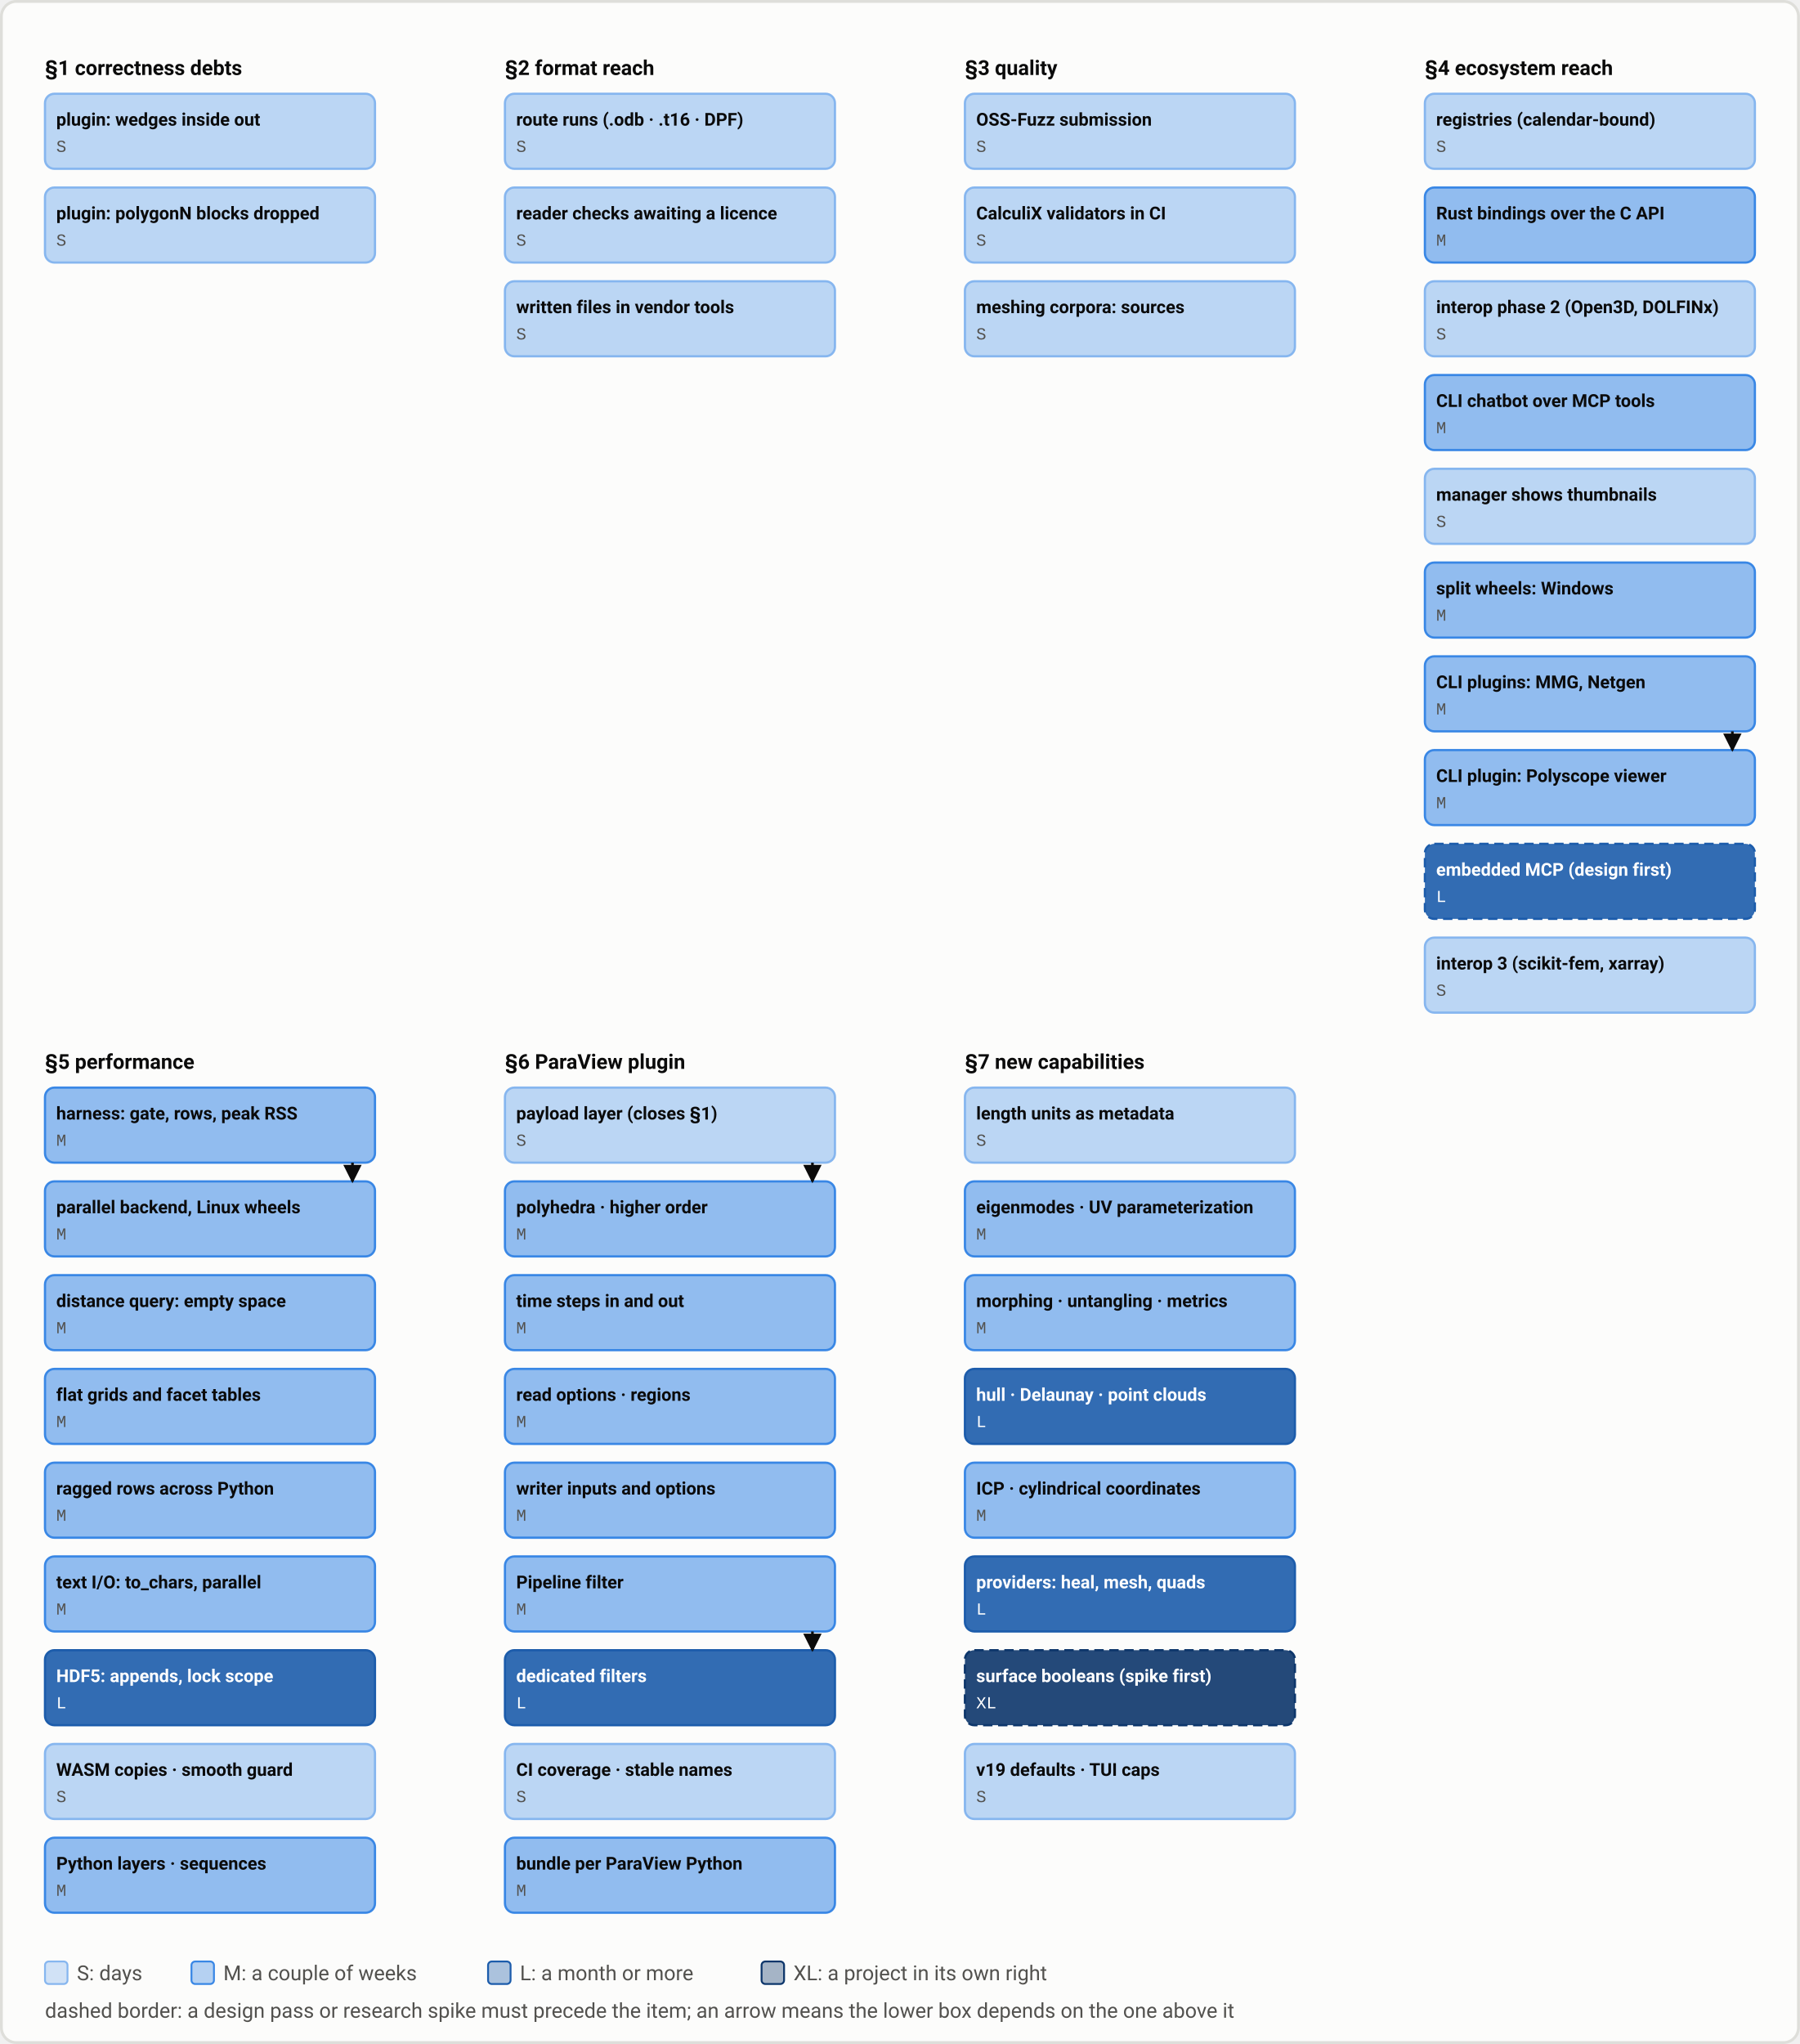
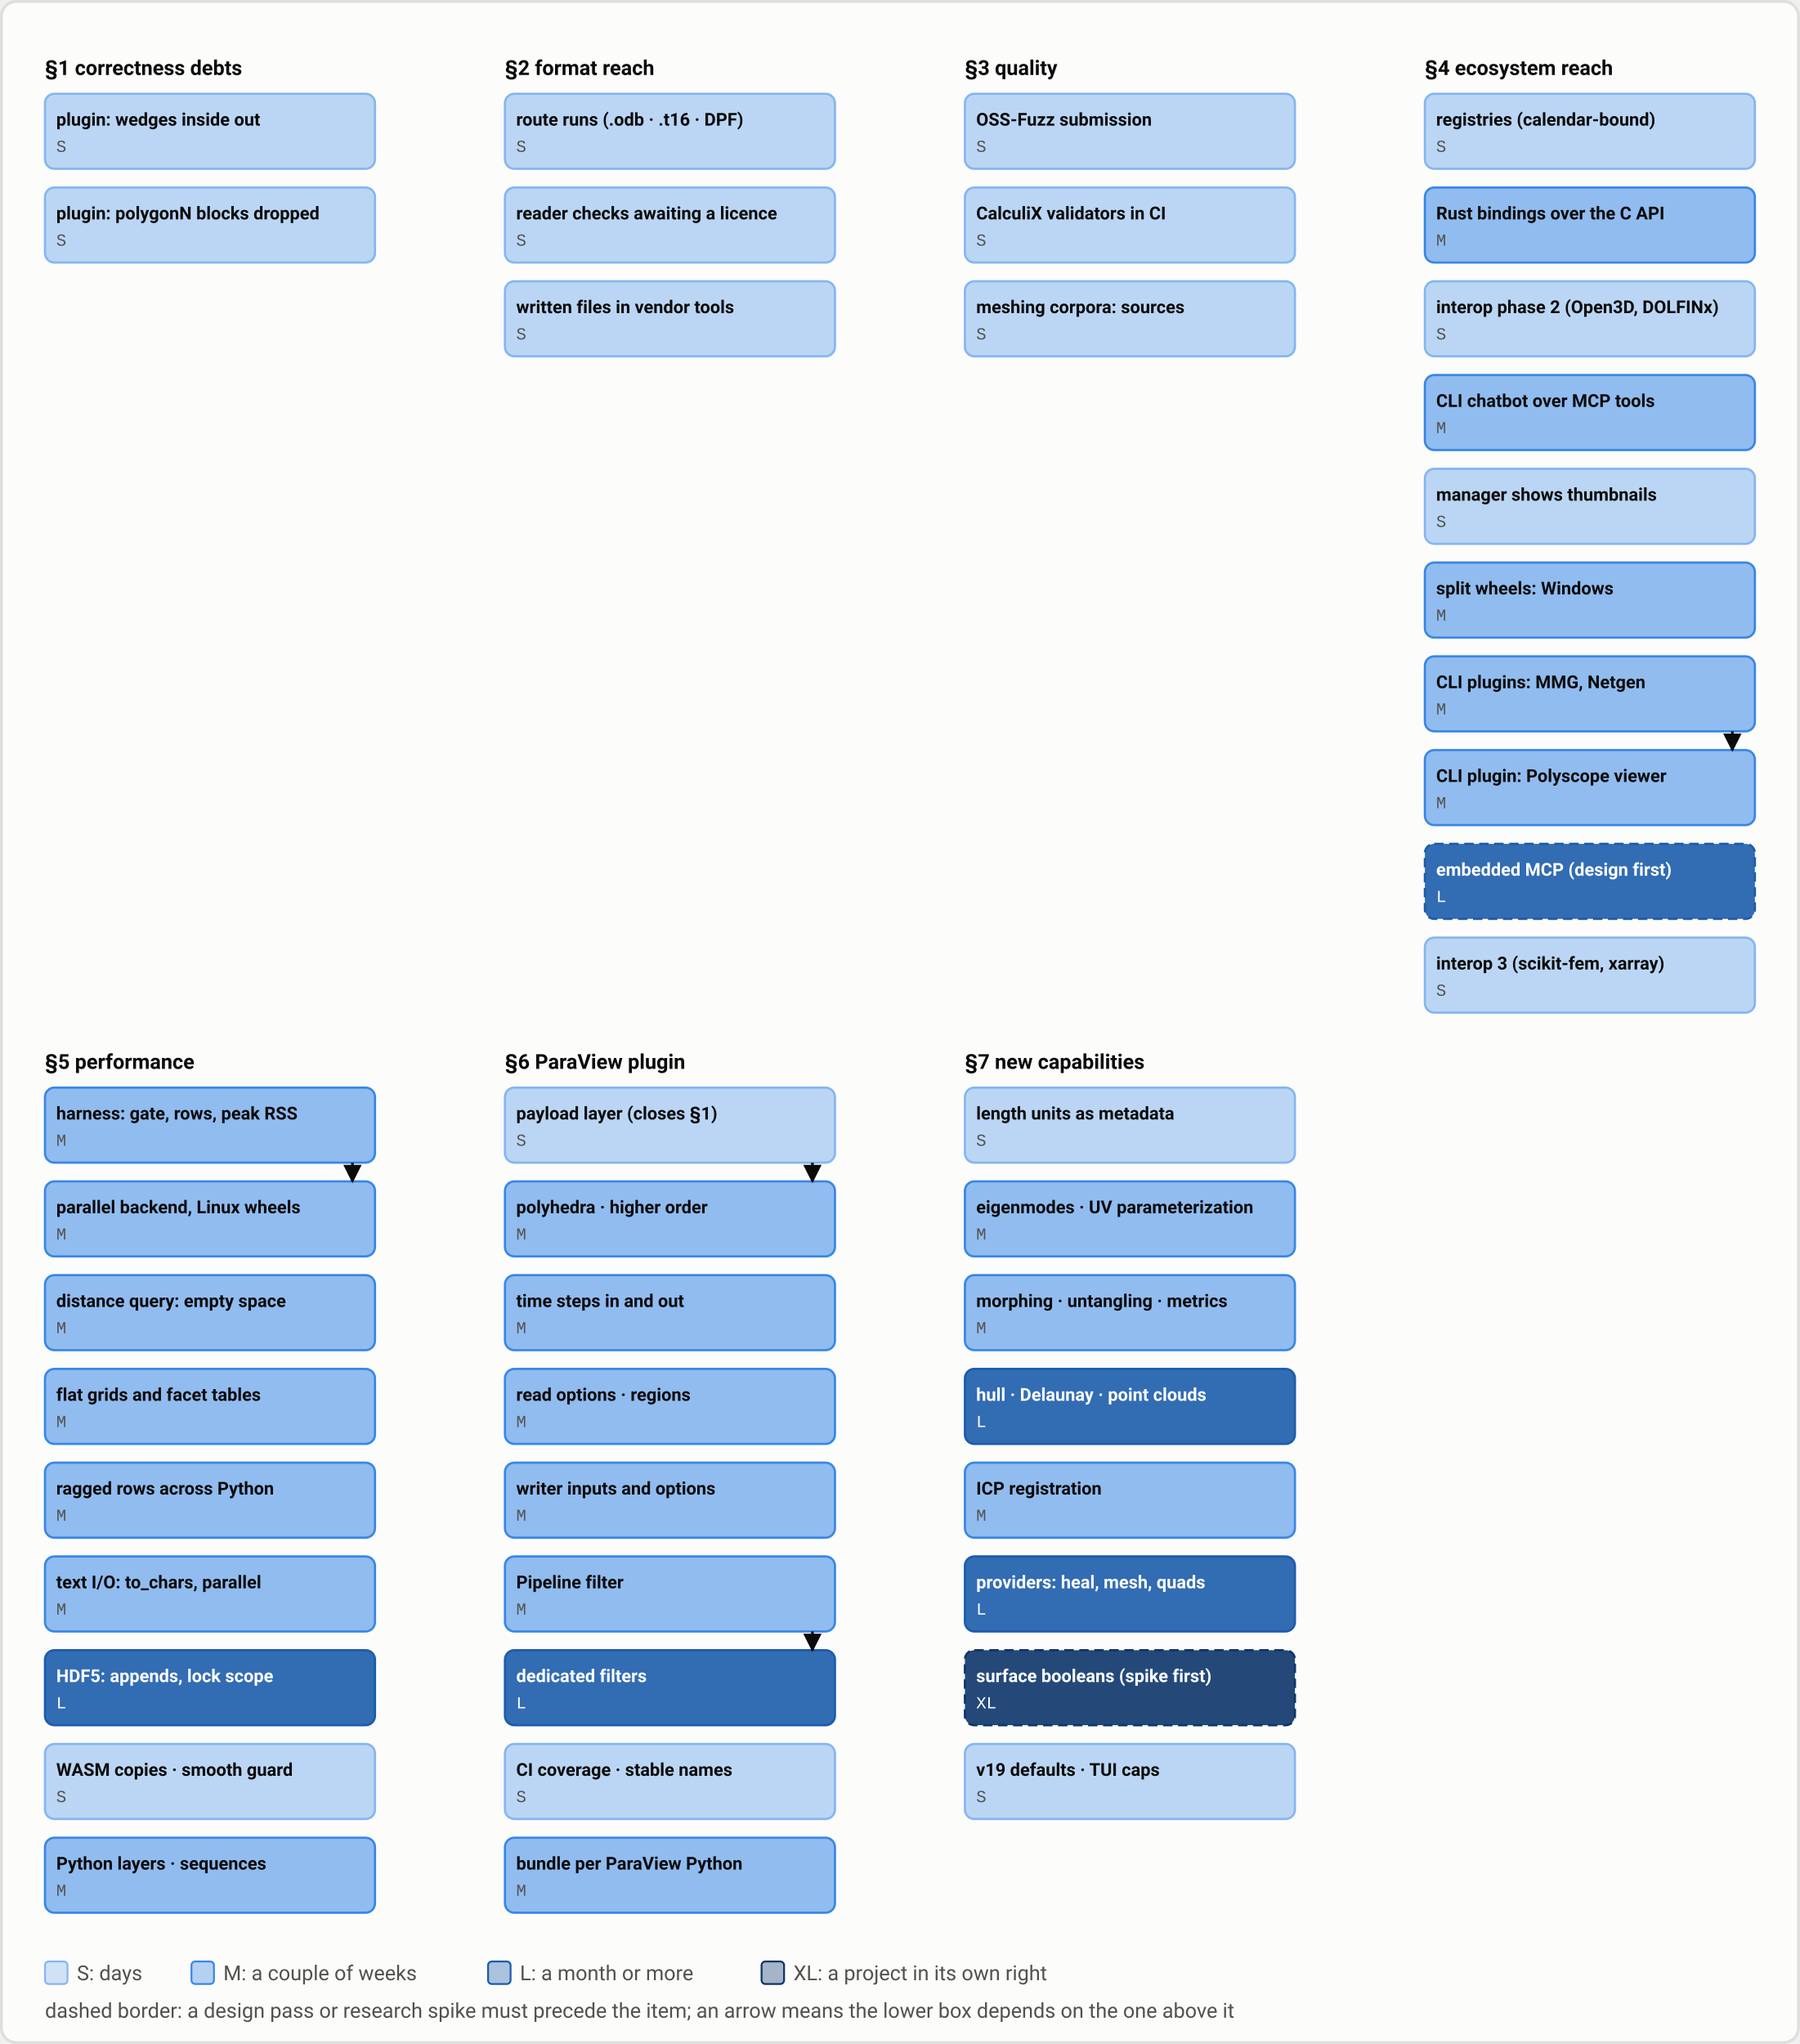
<svg xmlns="http://www.w3.org/2000/svg" viewBox="0 0 960 1090" width="960" height="1090" font-family="system-ui, -apple-system, 'Segoe UI', Roboto, sans-serif" role="img" aria-label="The roadmap at a glance: open items by section, in recommended order, shaded by effort">
  <defs>
    <marker id="arrow-0b0b0b" viewBox="0 0 10 10" refX="9" refY="5" markerWidth="7" markerHeight="7" orient="auto-start-reverse">
      <path d="M 0 0 L 10 5 L 0 10 z" fill="#0b0b0b" />
    </marker>
  </defs>
  <rect x="0.75" y="0.75" width="958.5" height="1088.5" rx="8" fill="#fcfcfb" stroke="#dededa" stroke-width="1.5" />
  <text x="24" y="40" font-family="system-ui, -apple-system, 'Segoe UI', Roboto, sans-serif" font-size="11" font-weight="700" fill="#0b0b0b">§1 correctness debts</text>
  <rect x="24" y="50" width="176" height="40" rx="5" fill="#86b6ef" fill-opacity="0.55" stroke="#86b6ef" stroke-width="1.2" />
  <text x="30" y="67" font-family="system-ui, -apple-system, 'Segoe UI', Roboto, sans-serif" font-size="9.5" font-weight="600" fill="#0b0b0b">plugin: wedges inside out</text>
  <text x="30" y="81" font-family="ui-monospace, SFMono-Regular, Menlo, Consolas, 'Liberation Mono', monospace" font-size="9" fill="#52514e">S</text>
  <rect x="24" y="100" width="176" height="40" rx="5" fill="#86b6ef" fill-opacity="0.55" stroke="#86b6ef" stroke-width="1.2" />
  <text x="30" y="117" font-family="system-ui, -apple-system, 'Segoe UI', Roboto, sans-serif" font-size="9.5" font-weight="600" fill="#0b0b0b">plugin: polygonN blocks dropped</text>
  <text x="30" y="131" font-family="ui-monospace, SFMono-Regular, Menlo, Consolas, 'Liberation Mono', monospace" font-size="9" fill="#52514e">S</text>
  <text x="269.33" y="40" font-family="system-ui, -apple-system, 'Segoe UI', Roboto, sans-serif" font-size="11" font-weight="700" fill="#0b0b0b">§2 format reach</text>
  <rect x="269.33" y="50" width="176" height="40" rx="5" fill="#86b6ef" fill-opacity="0.55" stroke="#86b6ef" stroke-width="1.2" />
  <text x="275.33" y="67" font-family="system-ui, -apple-system, 'Segoe UI', Roboto, sans-serif" font-size="9.5" font-weight="600" fill="#0b0b0b">route runs (.odb · .t16 · DPF)</text>
  <text x="275.33" y="81" font-family="ui-monospace, SFMono-Regular, Menlo, Consolas, 'Liberation Mono', monospace" font-size="9" fill="#52514e">S</text>
  <rect x="269.33" y="100" width="176" height="40" rx="5" fill="#86b6ef" fill-opacity="0.55" stroke="#86b6ef" stroke-width="1.2" />
  <text x="275.33" y="117" font-family="system-ui, -apple-system, 'Segoe UI', Roboto, sans-serif" font-size="9.5" font-weight="600" fill="#0b0b0b">reader checks awaiting a licence</text>
  <text x="275.33" y="131" font-family="ui-monospace, SFMono-Regular, Menlo, Consolas, 'Liberation Mono', monospace" font-size="9" fill="#52514e">S</text>
  <rect x="269.33" y="150" width="176" height="40" rx="5" fill="#86b6ef" fill-opacity="0.55" stroke="#86b6ef" stroke-width="1.2" />
  <text x="275.33" y="167" font-family="system-ui, -apple-system, 'Segoe UI', Roboto, sans-serif" font-size="9.5" font-weight="600" fill="#0b0b0b">written files in vendor tools</text>
  <text x="275.33" y="181" font-family="ui-monospace, SFMono-Regular, Menlo, Consolas, 'Liberation Mono', monospace" font-size="9" fill="#52514e">S</text>
  <text x="514.67" y="40" font-family="system-ui, -apple-system, 'Segoe UI', Roboto, sans-serif" font-size="11" font-weight="700" fill="#0b0b0b">§3 quality</text>
  <rect x="514.67" y="50" width="176" height="40" rx="5" fill="#86b6ef" fill-opacity="0.55" stroke="#86b6ef" stroke-width="1.2" />
  <text x="520.67" y="67" font-family="system-ui, -apple-system, 'Segoe UI', Roboto, sans-serif" font-size="9.5" font-weight="600" fill="#0b0b0b">OSS-Fuzz submission</text>
  <text x="520.67" y="81" font-family="ui-monospace, SFMono-Regular, Menlo, Consolas, 'Liberation Mono', monospace" font-size="9" fill="#52514e">S</text>
  <rect x="514.67" y="100" width="176" height="40" rx="5" fill="#86b6ef" fill-opacity="0.55" stroke="#86b6ef" stroke-width="1.2" />
  <text x="520.67" y="117" font-family="system-ui, -apple-system, 'Segoe UI', Roboto, sans-serif" font-size="9.5" font-weight="600" fill="#0b0b0b">CalculiX validators in CI</text>
  <text x="520.67" y="131" font-family="ui-monospace, SFMono-Regular, Menlo, Consolas, 'Liberation Mono', monospace" font-size="9" fill="#52514e">S</text>
  <rect x="514.67" y="150" width="176" height="40" rx="5" fill="#86b6ef" fill-opacity="0.55" stroke="#86b6ef" stroke-width="1.2" />
  <text x="520.67" y="167" font-family="system-ui, -apple-system, 'Segoe UI', Roboto, sans-serif" font-size="9.5" font-weight="600" fill="#0b0b0b">meshing corpora: sources</text>
  <text x="520.67" y="181" font-family="ui-monospace, SFMono-Regular, Menlo, Consolas, 'Liberation Mono', monospace" font-size="9" fill="#52514e">S</text>
  <text x="760" y="40" font-family="system-ui, -apple-system, 'Segoe UI', Roboto, sans-serif" font-size="11" font-weight="700" fill="#0b0b0b">§4 ecosystem reach</text>
  <rect x="760" y="50" width="176" height="40" rx="5" fill="#86b6ef" fill-opacity="0.55" stroke="#86b6ef" stroke-width="1.2" />
  <text x="766" y="67" font-family="system-ui, -apple-system, 'Segoe UI', Roboto, sans-serif" font-size="9.5" font-weight="600" fill="#0b0b0b">registries (calendar-bound)</text>
  <text x="766" y="81" font-family="ui-monospace, SFMono-Regular, Menlo, Consolas, 'Liberation Mono', monospace" font-size="9" fill="#52514e">S</text>
  <rect x="760" y="100" width="176" height="40" rx="5" fill="#3987e5" fill-opacity="0.55" stroke="#3987e5" stroke-width="1.2" />
  <text x="766" y="117" font-family="system-ui, -apple-system, 'Segoe UI', Roboto, sans-serif" font-size="9.5" font-weight="600" fill="#0b0b0b">Rust bindings over the C API</text>
  <text x="766" y="131" font-family="ui-monospace, SFMono-Regular, Menlo, Consolas, 'Liberation Mono', monospace" font-size="9" fill="#52514e">M</text>
  <rect x="760" y="150" width="176" height="40" rx="5" fill="#86b6ef" fill-opacity="0.55" stroke="#86b6ef" stroke-width="1.2" />
  <text x="766" y="167" font-family="system-ui, -apple-system, 'Segoe UI', Roboto, sans-serif" font-size="9.5" font-weight="600" fill="#0b0b0b">interop phase 2 (Open3D, DOLFINx)</text>
  <text x="766" y="181" font-family="ui-monospace, SFMono-Regular, Menlo, Consolas, 'Liberation Mono', monospace" font-size="9" fill="#52514e">S</text>
  <rect x="760" y="200" width="176" height="40" rx="5" fill="#3987e5" fill-opacity="0.55" stroke="#3987e5" stroke-width="1.2" />
  <text x="766" y="217" font-family="system-ui, -apple-system, 'Segoe UI', Roboto, sans-serif" font-size="9.5" font-weight="600" fill="#0b0b0b">CLI chatbot over MCP tools</text>
  <text x="766" y="231" font-family="ui-monospace, SFMono-Regular, Menlo, Consolas, 'Liberation Mono', monospace" font-size="9" fill="#52514e">M</text>
  <rect x="760" y="250" width="176" height="40" rx="5" fill="#86b6ef" fill-opacity="0.55" stroke="#86b6ef" stroke-width="1.2" />
  <text x="766" y="267" font-family="system-ui, -apple-system, 'Segoe UI', Roboto, sans-serif" font-size="9.5" font-weight="600" fill="#0b0b0b">manager shows thumbnails</text>
  <text x="766" y="281" font-family="ui-monospace, SFMono-Regular, Menlo, Consolas, 'Liberation Mono', monospace" font-size="9" fill="#52514e">S</text>
  <rect x="760" y="300" width="176" height="40" rx="5" fill="#3987e5" fill-opacity="0.55" stroke="#3987e5" stroke-width="1.2" />
  <text x="766" y="317" font-family="system-ui, -apple-system, 'Segoe UI', Roboto, sans-serif" font-size="9.5" font-weight="600" fill="#0b0b0b">split wheels: Windows</text>
  <text x="766" y="331" font-family="ui-monospace, SFMono-Regular, Menlo, Consolas, 'Liberation Mono', monospace" font-size="9" fill="#52514e">M</text>
  <rect x="760" y="350" width="176" height="40" rx="5" fill="#3987e5" fill-opacity="0.55" stroke="#3987e5" stroke-width="1.2" />
  <text x="766" y="367" font-family="system-ui, -apple-system, 'Segoe UI', Roboto, sans-serif" font-size="9.5" font-weight="600" fill="#0b0b0b">CLI plugins: MMG, Netgen</text>
  <text x="766" y="381" font-family="ui-monospace, SFMono-Regular, Menlo, Consolas, 'Liberation Mono', monospace" font-size="9" fill="#52514e">M</text>
  <rect x="760" y="400" width="176" height="40" rx="5" fill="#3987e5" fill-opacity="0.55" stroke="#3987e5" stroke-width="1.2" />
  <text x="766" y="417" font-family="system-ui, -apple-system, 'Segoe UI', Roboto, sans-serif" font-size="9.5" font-weight="600" fill="#0b0b0b">CLI plugin: Polyscope viewer</text>
  <text x="766" y="431" font-family="ui-monospace, SFMono-Regular, Menlo, Consolas, 'Liberation Mono', monospace" font-size="9" fill="#52514e">M</text>
  <rect x="760" y="450" width="176" height="40" rx="5" fill="#1c5cab" fill-opacity="0.9" stroke="#1c5cab" stroke-width="1.2" stroke-dasharray="5 3" />
  <text x="766" y="467" font-family="system-ui, -apple-system, 'Segoe UI', Roboto, sans-serif" font-size="9.5" font-weight="600" fill="#ffffff">embedded MCP (design first)</text>
  <text x="766" y="481" font-family="ui-monospace, SFMono-Regular, Menlo, Consolas, 'Liberation Mono', monospace" font-size="9" fill="#ffffff">L</text>
  <rect x="760" y="500" width="176" height="40" rx="5" fill="#86b6ef" fill-opacity="0.55" stroke="#86b6ef" stroke-width="1.2" />
  <text x="766" y="517" font-family="system-ui, -apple-system, 'Segoe UI', Roboto, sans-serif" font-size="9.5" font-weight="600" fill="#0b0b0b">interop 3 (scikit-fem, xarray)</text>
  <text x="766" y="531" font-family="ui-monospace, SFMono-Regular, Menlo, Consolas, 'Liberation Mono', monospace" font-size="9" fill="#52514e">S</text>
  <line x1="924" y1="390" x2="924" y2="400" stroke="#0b0b0b" stroke-width="1.4" marker-end="url(#arrow-0b0b0b)" />
  <text x="24" y="570" font-family="system-ui, -apple-system, 'Segoe UI', Roboto, sans-serif" font-size="11" font-weight="700" fill="#0b0b0b">§5 performance</text>
  <rect x="24" y="580" width="176" height="40" rx="5" fill="#3987e5" fill-opacity="0.55" stroke="#3987e5" stroke-width="1.2" />
  <text x="30" y="597" font-family="system-ui, -apple-system, 'Segoe UI', Roboto, sans-serif" font-size="9.5" font-weight="600" fill="#0b0b0b">harness: gate, rows, peak RSS</text>
  <text x="30" y="611" font-family="ui-monospace, SFMono-Regular, Menlo, Consolas, 'Liberation Mono', monospace" font-size="9" fill="#52514e">M</text>
  <rect x="24" y="630" width="176" height="40" rx="5" fill="#3987e5" fill-opacity="0.55" stroke="#3987e5" stroke-width="1.2" />
  <text x="30" y="647" font-family="system-ui, -apple-system, 'Segoe UI', Roboto, sans-serif" font-size="9.5" font-weight="600" fill="#0b0b0b">parallel backend, Linux wheels</text>
  <text x="30" y="661" font-family="ui-monospace, SFMono-Regular, Menlo, Consolas, 'Liberation Mono', monospace" font-size="9" fill="#52514e">M</text>
  <rect x="24" y="680" width="176" height="40" rx="5" fill="#3987e5" fill-opacity="0.55" stroke="#3987e5" stroke-width="1.2" />
  <text x="30" y="697" font-family="system-ui, -apple-system, 'Segoe UI', Roboto, sans-serif" font-size="9.5" font-weight="600" fill="#0b0b0b">distance query: empty space</text>
  <text x="30" y="711" font-family="ui-monospace, SFMono-Regular, Menlo, Consolas, 'Liberation Mono', monospace" font-size="9" fill="#52514e">M</text>
  <rect x="24" y="730" width="176" height="40" rx="5" fill="#3987e5" fill-opacity="0.55" stroke="#3987e5" stroke-width="1.2" />
  <text x="30" y="747" font-family="system-ui, -apple-system, 'Segoe UI', Roboto, sans-serif" font-size="9.5" font-weight="600" fill="#0b0b0b">flat grids and facet tables</text>
  <text x="30" y="761" font-family="ui-monospace, SFMono-Regular, Menlo, Consolas, 'Liberation Mono', monospace" font-size="9" fill="#52514e">M</text>
  <rect x="24" y="780" width="176" height="40" rx="5" fill="#3987e5" fill-opacity="0.55" stroke="#3987e5" stroke-width="1.2" />
  <text x="30" y="797" font-family="system-ui, -apple-system, 'Segoe UI', Roboto, sans-serif" font-size="9.5" font-weight="600" fill="#0b0b0b">ragged rows across Python</text>
  <text x="30" y="811" font-family="ui-monospace, SFMono-Regular, Menlo, Consolas, 'Liberation Mono', monospace" font-size="9" fill="#52514e">M</text>
  <rect x="24" y="830" width="176" height="40" rx="5" fill="#3987e5" fill-opacity="0.55" stroke="#3987e5" stroke-width="1.2" />
  <text x="30" y="847" font-family="system-ui, -apple-system, 'Segoe UI', Roboto, sans-serif" font-size="9.5" font-weight="600" fill="#0b0b0b">text I/O: to_chars, parallel</text>
  <text x="30" y="861" font-family="ui-monospace, SFMono-Regular, Menlo, Consolas, 'Liberation Mono', monospace" font-size="9" fill="#52514e">M</text>
  <rect x="24" y="880" width="176" height="40" rx="5" fill="#1c5cab" fill-opacity="0.9" stroke="#1c5cab" stroke-width="1.2" />
  <text x="30" y="897" font-family="system-ui, -apple-system, 'Segoe UI', Roboto, sans-serif" font-size="9.5" font-weight="600" fill="#ffffff">HDF5: appends, lock scope</text>
  <text x="30" y="911" font-family="ui-monospace, SFMono-Regular, Menlo, Consolas, 'Liberation Mono', monospace" font-size="9" fill="#ffffff">L</text>
  <rect x="24" y="930" width="176" height="40" rx="5" fill="#86b6ef" fill-opacity="0.55" stroke="#86b6ef" stroke-width="1.2" />
  <text x="30" y="947" font-family="system-ui, -apple-system, 'Segoe UI', Roboto, sans-serif" font-size="9.5" font-weight="600" fill="#0b0b0b">WASM copies · smooth guard</text>
  <text x="30" y="961" font-family="ui-monospace, SFMono-Regular, Menlo, Consolas, 'Liberation Mono', monospace" font-size="9" fill="#52514e">S</text>
  <rect x="24" y="980" width="176" height="40" rx="5" fill="#3987e5" fill-opacity="0.55" stroke="#3987e5" stroke-width="1.2" />
  <text x="30" y="997" font-family="system-ui, -apple-system, 'Segoe UI', Roboto, sans-serif" font-size="9.5" font-weight="600" fill="#0b0b0b">Python layers · sequences</text>
  <text x="30" y="1011" font-family="ui-monospace, SFMono-Regular, Menlo, Consolas, 'Liberation Mono', monospace" font-size="9" fill="#52514e">M</text>
  <line x1="188" y1="620" x2="188" y2="630" stroke="#0b0b0b" stroke-width="1.4" marker-end="url(#arrow-0b0b0b)" />
  <text x="269.33" y="570" font-family="system-ui, -apple-system, 'Segoe UI', Roboto, sans-serif" font-size="11" font-weight="700" fill="#0b0b0b">§6 ParaView plugin</text>
  <rect x="269.33" y="580" width="176" height="40" rx="5" fill="#86b6ef" fill-opacity="0.55" stroke="#86b6ef" stroke-width="1.2" />
  <text x="275.33" y="597" font-family="system-ui, -apple-system, 'Segoe UI', Roboto, sans-serif" font-size="9.5" font-weight="600" fill="#0b0b0b">payload layer (closes §1)</text>
  <text x="275.33" y="611" font-family="ui-monospace, SFMono-Regular, Menlo, Consolas, 'Liberation Mono', monospace" font-size="9" fill="#52514e">S</text>
  <rect x="269.33" y="630" width="176" height="40" rx="5" fill="#3987e5" fill-opacity="0.55" stroke="#3987e5" stroke-width="1.2" />
  <text x="275.33" y="647" font-family="system-ui, -apple-system, 'Segoe UI', Roboto, sans-serif" font-size="9.5" font-weight="600" fill="#0b0b0b">polyhedra · higher order</text>
  <text x="275.33" y="661" font-family="ui-monospace, SFMono-Regular, Menlo, Consolas, 'Liberation Mono', monospace" font-size="9" fill="#52514e">M</text>
  <rect x="269.33" y="680" width="176" height="40" rx="5" fill="#3987e5" fill-opacity="0.55" stroke="#3987e5" stroke-width="1.2" />
  <text x="275.33" y="697" font-family="system-ui, -apple-system, 'Segoe UI', Roboto, sans-serif" font-size="9.5" font-weight="600" fill="#0b0b0b">time steps in and out</text>
  <text x="275.33" y="711" font-family="ui-monospace, SFMono-Regular, Menlo, Consolas, 'Liberation Mono', monospace" font-size="9" fill="#52514e">M</text>
  <rect x="269.33" y="730" width="176" height="40" rx="5" fill="#3987e5" fill-opacity="0.55" stroke="#3987e5" stroke-width="1.2" />
  <text x="275.33" y="747" font-family="system-ui, -apple-system, 'Segoe UI', Roboto, sans-serif" font-size="9.5" font-weight="600" fill="#0b0b0b">read options · regions</text>
  <text x="275.33" y="761" font-family="ui-monospace, SFMono-Regular, Menlo, Consolas, 'Liberation Mono', monospace" font-size="9" fill="#52514e">M</text>
  <rect x="269.33" y="780" width="176" height="40" rx="5" fill="#3987e5" fill-opacity="0.55" stroke="#3987e5" stroke-width="1.2" />
  <text x="275.33" y="797" font-family="system-ui, -apple-system, 'Segoe UI', Roboto, sans-serif" font-size="9.5" font-weight="600" fill="#0b0b0b">writer inputs and options</text>
  <text x="275.33" y="811" font-family="ui-monospace, SFMono-Regular, Menlo, Consolas, 'Liberation Mono', monospace" font-size="9" fill="#52514e">M</text>
  <rect x="269.33" y="830" width="176" height="40" rx="5" fill="#3987e5" fill-opacity="0.55" stroke="#3987e5" stroke-width="1.2" />
  <text x="275.33" y="847" font-family="system-ui, -apple-system, 'Segoe UI', Roboto, sans-serif" font-size="9.5" font-weight="600" fill="#0b0b0b">Pipeline filter</text>
  <text x="275.33" y="861" font-family="ui-monospace, SFMono-Regular, Menlo, Consolas, 'Liberation Mono', monospace" font-size="9" fill="#52514e">M</text>
  <rect x="269.33" y="880" width="176" height="40" rx="5" fill="#1c5cab" fill-opacity="0.9" stroke="#1c5cab" stroke-width="1.2" />
  <text x="275.33" y="897" font-family="system-ui, -apple-system, 'Segoe UI', Roboto, sans-serif" font-size="9.5" font-weight="600" fill="#ffffff">dedicated filters</text>
  <text x="275.33" y="911" font-family="ui-monospace, SFMono-Regular, Menlo, Consolas, 'Liberation Mono', monospace" font-size="9" fill="#ffffff">L</text>
  <rect x="269.33" y="930" width="176" height="40" rx="5" fill="#86b6ef" fill-opacity="0.55" stroke="#86b6ef" stroke-width="1.2" />
  <text x="275.33" y="947" font-family="system-ui, -apple-system, 'Segoe UI', Roboto, sans-serif" font-size="9.5" font-weight="600" fill="#0b0b0b">CI coverage · stable names</text>
  <text x="275.33" y="961" font-family="ui-monospace, SFMono-Regular, Menlo, Consolas, 'Liberation Mono', monospace" font-size="9" fill="#52514e">S</text>
  <rect x="269.33" y="980" width="176" height="40" rx="5" fill="#3987e5" fill-opacity="0.55" stroke="#3987e5" stroke-width="1.2" />
  <text x="275.33" y="997" font-family="system-ui, -apple-system, 'Segoe UI', Roboto, sans-serif" font-size="9.5" font-weight="600" fill="#0b0b0b">bundle per ParaView Python</text>
  <text x="275.33" y="1011" font-family="ui-monospace, SFMono-Regular, Menlo, Consolas, 'Liberation Mono', monospace" font-size="9" fill="#52514e">M</text>
  <line x1="433.33" y1="620" x2="433.33" y2="630" stroke="#0b0b0b" stroke-width="1.4" marker-end="url(#arrow-0b0b0b)" />
  <line x1="433.33" y1="870" x2="433.33" y2="880" stroke="#0b0b0b" stroke-width="1.4" marker-end="url(#arrow-0b0b0b)" />
  <text x="514.67" y="570" font-family="system-ui, -apple-system, 'Segoe UI', Roboto, sans-serif" font-size="11" font-weight="700" fill="#0b0b0b">§7 new capabilities</text>
  <rect x="514.67" y="580" width="176" height="40" rx="5" fill="#86b6ef" fill-opacity="0.55" stroke="#86b6ef" stroke-width="1.2" />
  <text x="520.67" y="597" font-family="system-ui, -apple-system, 'Segoe UI', Roboto, sans-serif" font-size="9.5" font-weight="600" fill="#0b0b0b">length units as metadata</text>
  <text x="520.67" y="611" font-family="ui-monospace, SFMono-Regular, Menlo, Consolas, 'Liberation Mono', monospace" font-size="9" fill="#52514e">S</text>
  <rect x="514.67" y="630" width="176" height="40" rx="5" fill="#3987e5" fill-opacity="0.55" stroke="#3987e5" stroke-width="1.2" />
  <text x="520.67" y="647" font-family="system-ui, -apple-system, 'Segoe UI', Roboto, sans-serif" font-size="9.5" font-weight="600" fill="#0b0b0b">eigenmodes · UV parameterization</text>
  <text x="520.67" y="661" font-family="ui-monospace, SFMono-Regular, Menlo, Consolas, 'Liberation Mono', monospace" font-size="9" fill="#52514e">M</text>
  <rect x="514.67" y="680" width="176" height="40" rx="5" fill="#3987e5" fill-opacity="0.55" stroke="#3987e5" stroke-width="1.2" />
  <text x="520.67" y="697" font-family="system-ui, -apple-system, 'Segoe UI', Roboto, sans-serif" font-size="9.5" font-weight="600" fill="#0b0b0b">morphing · untangling · metrics</text>
  <text x="520.67" y="711" font-family="ui-monospace, SFMono-Regular, Menlo, Consolas, 'Liberation Mono', monospace" font-size="9" fill="#52514e">M</text>
  <rect x="514.67" y="730" width="176" height="40" rx="5" fill="#1c5cab" fill-opacity="0.9" stroke="#1c5cab" stroke-width="1.2" />
  <text x="520.67" y="747" font-family="system-ui, -apple-system, 'Segoe UI', Roboto, sans-serif" font-size="9.5" font-weight="600" fill="#ffffff">hull · Delaunay · point clouds</text>
  <text x="520.67" y="761" font-family="ui-monospace, SFMono-Regular, Menlo, Consolas, 'Liberation Mono', monospace" font-size="9" fill="#ffffff">L</text>
  <rect x="514.67" y="780" width="176" height="40" rx="5" fill="#3987e5" fill-opacity="0.55" stroke="#3987e5" stroke-width="1.2" />
-   <text x="520.67" y="797" font-family="system-ui, -apple-system, 'Segoe UI', Roboto, sans-serif" font-size="9.5" font-weight="600" fill="#0b0b0b">ICP · cylindrical coordinates</text>
+   <text x="520.67" y="797" font-family="system-ui, -apple-system, 'Segoe UI', Roboto, sans-serif" font-size="9.5" font-weight="600" fill="#0b0b0b">ICP registration</text>
  <text x="520.67" y="811" font-family="ui-monospace, SFMono-Regular, Menlo, Consolas, 'Liberation Mono', monospace" font-size="9" fill="#52514e">M</text>
  <rect x="514.67" y="830" width="176" height="40" rx="5" fill="#1c5cab" fill-opacity="0.9" stroke="#1c5cab" stroke-width="1.2" />
  <text x="520.67" y="847" font-family="system-ui, -apple-system, 'Segoe UI', Roboto, sans-serif" font-size="9.5" font-weight="600" fill="#ffffff">providers: heal, mesh, quads</text>
  <text x="520.67" y="861" font-family="ui-monospace, SFMono-Regular, Menlo, Consolas, 'Liberation Mono', monospace" font-size="9" fill="#ffffff">L</text>
  <rect x="514.67" y="880" width="176" height="40" rx="5" fill="#0d366b" fill-opacity="0.9" stroke="#0d366b" stroke-width="1.2" stroke-dasharray="5 3" />
  <text x="520.67" y="897" font-family="system-ui, -apple-system, 'Segoe UI', Roboto, sans-serif" font-size="9.5" font-weight="600" fill="#ffffff">surface booleans (spike first)</text>
  <text x="520.67" y="911" font-family="ui-monospace, SFMono-Regular, Menlo, Consolas, 'Liberation Mono', monospace" font-size="9" fill="#ffffff">XL</text>
  <rect x="514.67" y="930" width="176" height="40" rx="5" fill="#86b6ef" fill-opacity="0.55" stroke="#86b6ef" stroke-width="1.2" />
  <text x="520.67" y="947" font-family="system-ui, -apple-system, 'Segoe UI', Roboto, sans-serif" font-size="9.5" font-weight="600" fill="#0b0b0b">v19 defaults · TUI caps</text>
  <text x="520.67" y="961" font-family="ui-monospace, SFMono-Regular, Menlo, Consolas, 'Liberation Mono', monospace" font-size="9" fill="#52514e">S</text>
  <rect x="24" y="1046" width="12" height="12" rx="2" fill="#86b6ef" fill-opacity="0.36" stroke="#86b6ef" stroke-width="1" />
  <text x="41" y="1056" font-family="system-ui, -apple-system, 'Segoe UI', Roboto, sans-serif" font-size="11" fill="#52514e">S: days</text>
  <rect x="102.12" y="1046" width="12" height="12" rx="2" fill="#3987e5" fill-opacity="0.36" stroke="#3987e5" stroke-width="1" />
  <text x="119.12" y="1056" font-family="system-ui, -apple-system, 'Segoe UI', Roboto, sans-serif" font-size="11" fill="#52514e">M: a couple of weeks</text>
  <rect x="260.32" y="1046" width="12" height="12" rx="2" fill="#1c5cab" fill-opacity="0.36" stroke="#1c5cab" stroke-width="1" />
  <text x="277.32" y="1056" font-family="system-ui, -apple-system, 'Segoe UI', Roboto, sans-serif" font-size="11" fill="#52514e">L: a month or more</text>
  <rect x="406.2" y="1046" width="12" height="12" rx="2" fill="#0d366b" fill-opacity="0.36" stroke="#0d366b" stroke-width="1" />
  <text x="423.2" y="1056" font-family="system-ui, -apple-system, 'Segoe UI', Roboto, sans-serif" font-size="11" fill="#52514e">XL: a project in its own right</text>
  <text x="24" y="1076" font-family="system-ui, -apple-system, 'Segoe UI', Roboto, sans-serif" font-size="11" fill="#52514e">dashed border: a design pass or research spike must precede the item; an arrow means the lower box depends on the one above it</text>
</svg>
